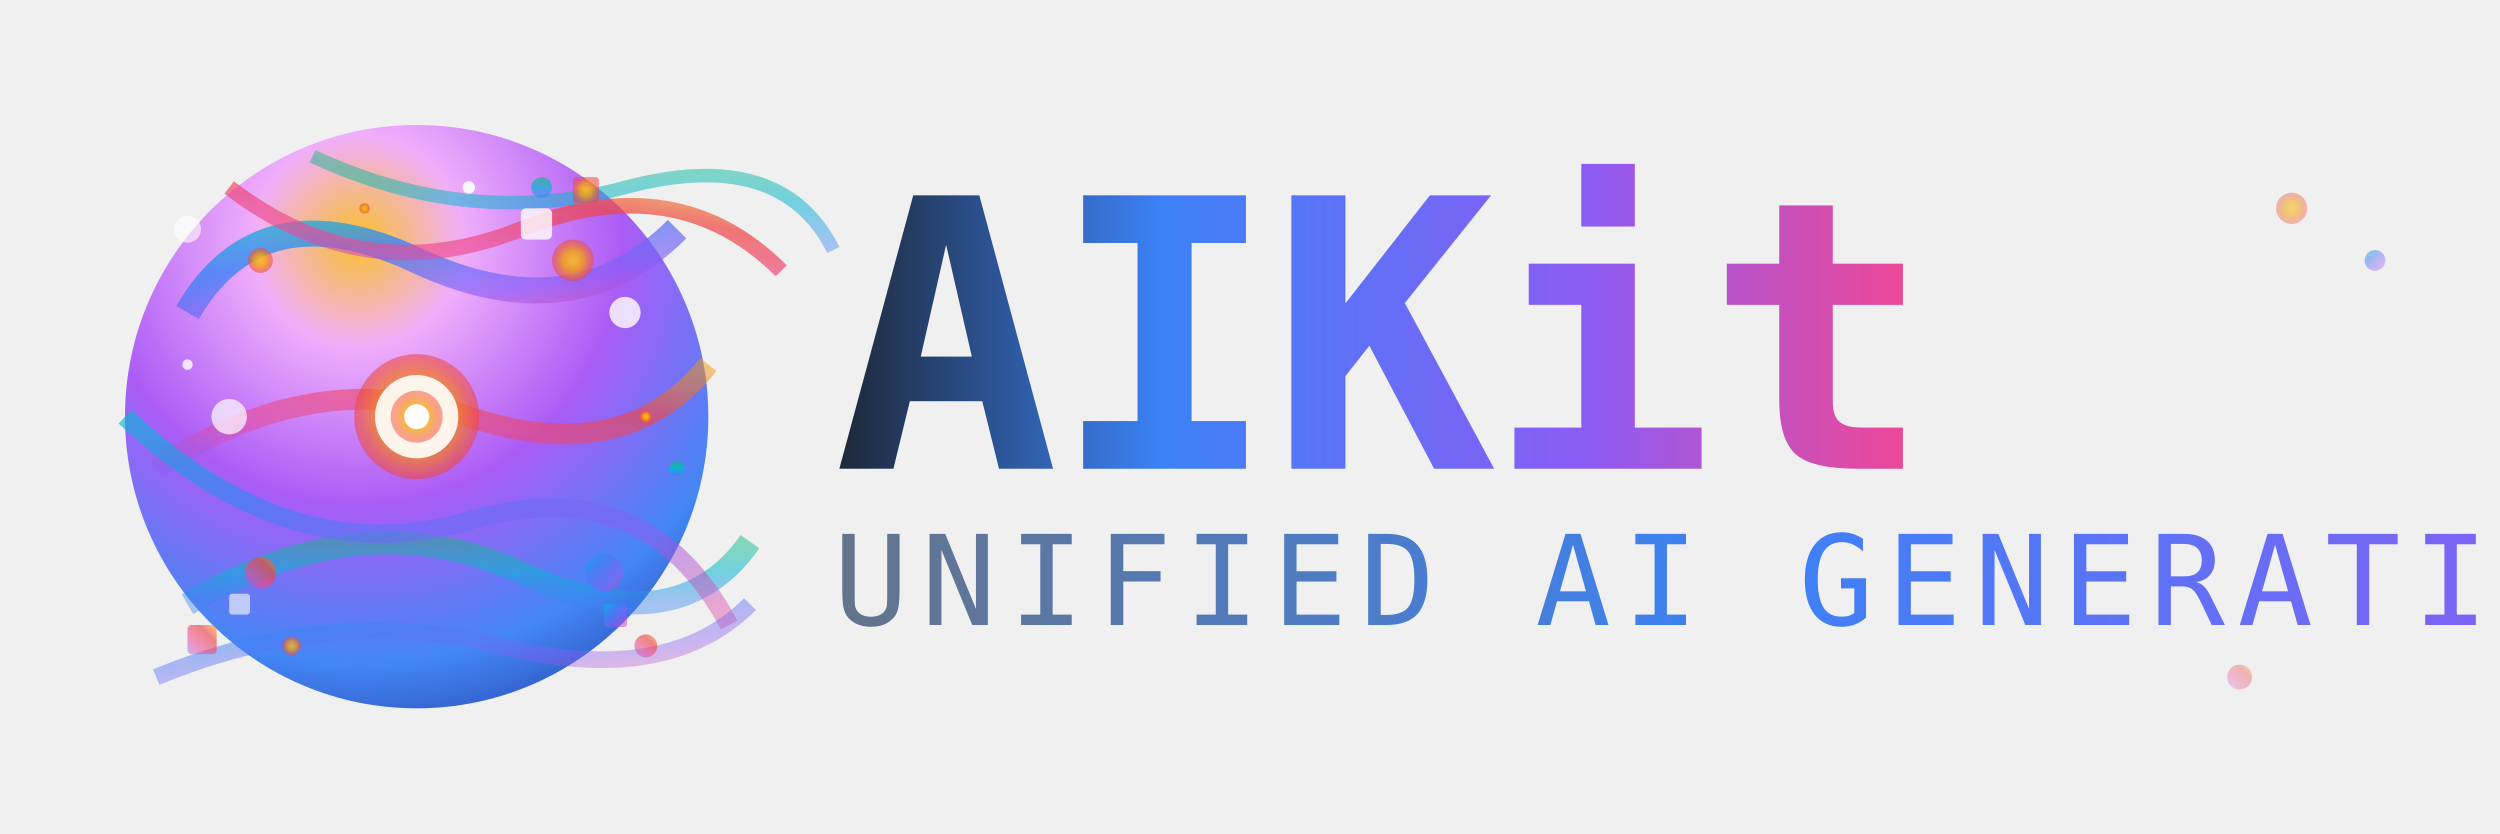
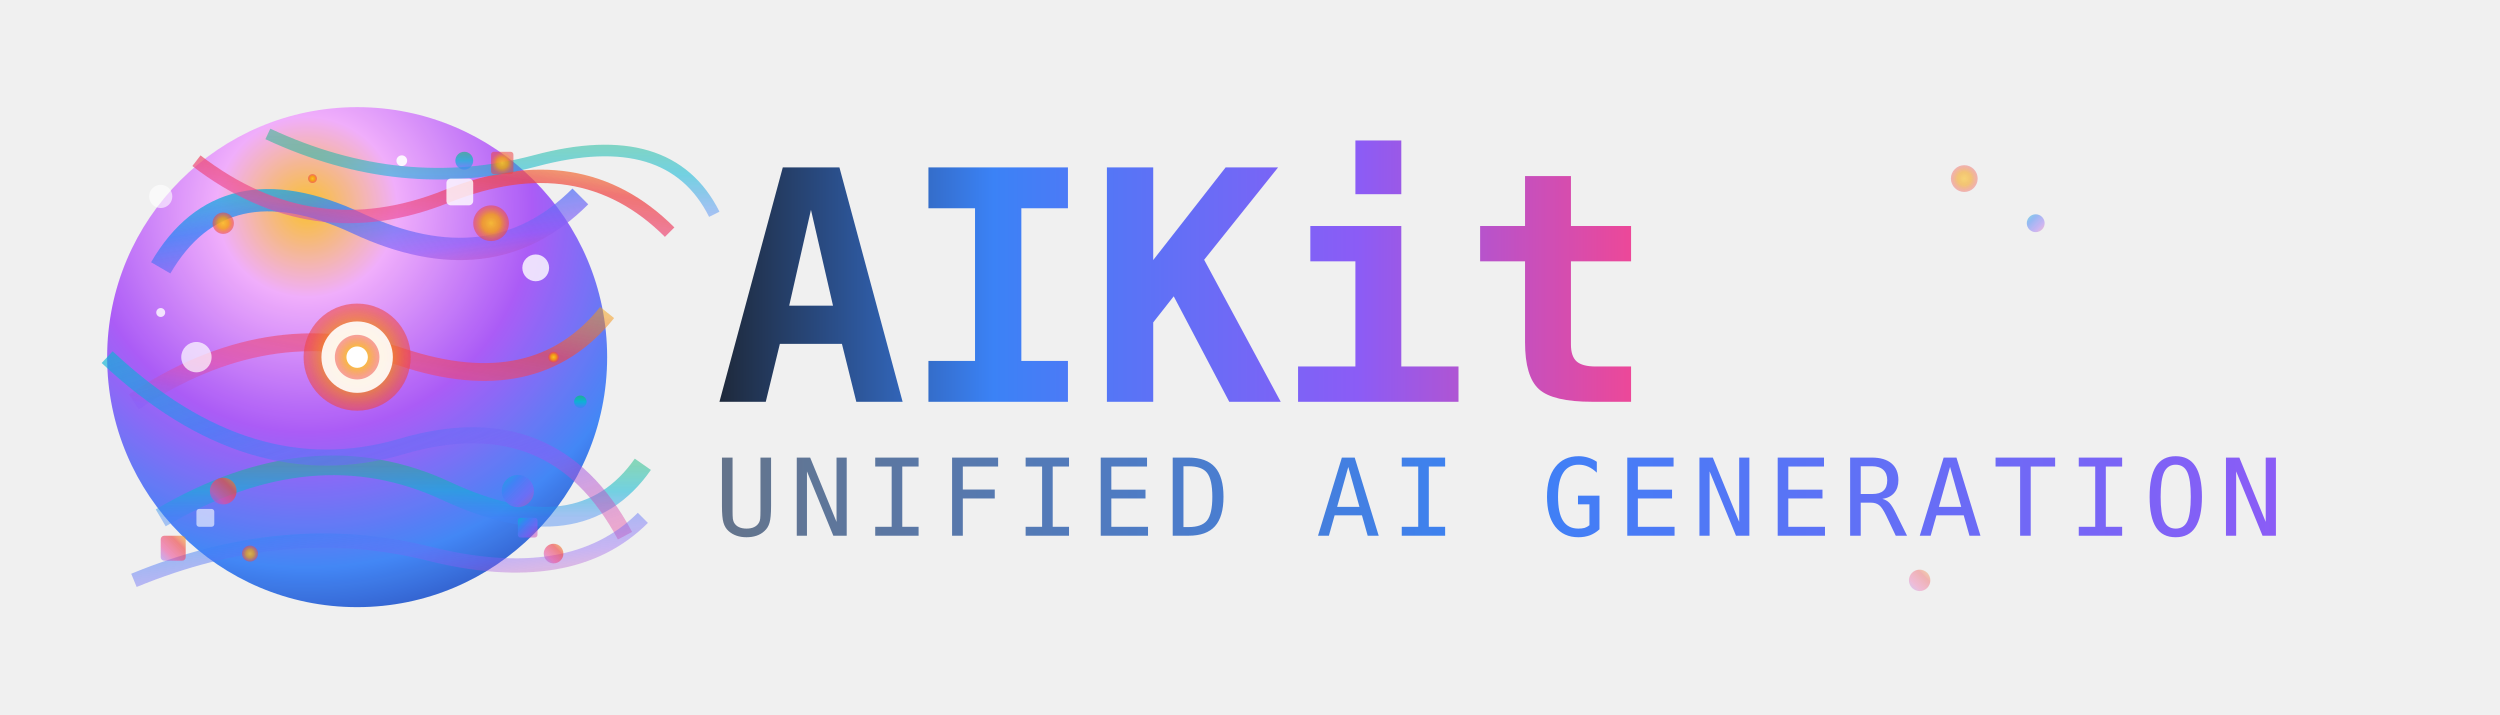
- <svg xmlns="http://www.w3.org/2000/svg" width="240" height="80" viewBox="0 0 240 80" fill="none">
+ <svg xmlns="http://www.w3.org/2000/svg" width="280" height="80" viewBox="0 0 280 80" fill="none">
  <defs>
    <radialGradient id="heroCore" cx="40%" cy="20%" r="90%">
      <stop offset="0%" style="stop-color:#fbbf24;stop-opacity:1" />
      <stop offset="20%" style="stop-color:#f0abfc;stop-opacity:1" />
      <stop offset="50%" style="stop-color:#a855f7;stop-opacity:1" />
      <stop offset="80%" style="stop-color:#3b82f6;stop-opacity:1" />
      <stop offset="100%" style="stop-color:#1e40af;stop-opacity:1" />
    </radialGradient>
    <linearGradient id="heroFlow1" x1="0%" y1="0%" x2="100%" y2="100%">
      <stop offset="0%" style="stop-color:#06b6d4;stop-opacity:0.9" />
      <stop offset="30%" style="stop-color:#3b82f6;stop-opacity:1" />
      <stop offset="70%" style="stop-color:#8b5cf6;stop-opacity:0.8" />
      <stop offset="100%" style="stop-color:#ec4899;stop-opacity:0.6" />
    </linearGradient>
    <linearGradient id="heroFlow2" x1="100%" y1="0%" x2="0%" y2="100%">
      <stop offset="0%" style="stop-color:#f59e0b;stop-opacity:0.7" />
      <stop offset="30%" style="stop-color:#ef4444;stop-opacity:0.9" />
      <stop offset="70%" style="stop-color:#ec4899;stop-opacity:0.8" />
      <stop offset="100%" style="stop-color:#8b5cf6;stop-opacity:0.6" />
    </linearGradient>
    <linearGradient id="heroFlow3" x1="50%" y1="0%" x2="50%" y2="100%">
      <stop offset="0%" style="stop-color:#10b981;stop-opacity:0.8" />
      <stop offset="50%" style="stop-color:#06b6d4;stop-opacity:0.9" />
      <stop offset="100%" style="stop-color:#3b82f6;stop-opacity:0.7" />
    </linearGradient>
    <radialGradient id="heroSpark" cx="50%" cy="50%" r="50%">
      <stop offset="0%" style="stop-color:#fbbf24;stop-opacity:1" />
      <stop offset="50%" style="stop-color:#f59e0b;stop-opacity:0.9" />
      <stop offset="100%" style="stop-color:#ef4444;stop-opacity:0.6" />
    </radialGradient>
    <linearGradient id="heroTextGrad" x1="0%" y1="0%" x2="100%" y2="0%">
      <stop offset="0%" style="stop-color:#1e293b" />
      <stop offset="30%" style="stop-color:#3b82f6" />
      <stop offset="70%" style="stop-color:#8b5cf6" />
      <stop offset="100%" style="stop-color:#ec4899" />
    </linearGradient>
    <linearGradient id="heroKit" x1="0%" y1="0%" x2="100%" y2="0%">
      <stop offset="0%" style="stop-color:#3b82f6" />
      <stop offset="50%" style="stop-color:#8b5cf6" />
      <stop offset="100%" style="stop-color:#ec4899" />
    </linearGradient>
    <linearGradient id="heroTagline" x1="0%" y1="0%" x2="100%" y2="0%">
      <stop offset="0%" style="stop-color:#64748b" />
      <stop offset="50%" style="stop-color:#3b82f6" />
      <stop offset="100%" style="stop-color:#8b5cf6" />
    </linearGradient>
  </defs>
  <g transform="translate(10, 10)">
    <circle cx="30" cy="30" r="28" fill="url(#heroCore)" opacity="0.95" />
    <path d="M8 20 Q15 8, 30 15 Q45 22, 55 12" stroke="url(#heroFlow1)" stroke-width="2.5" fill="none" opacity="0.8" />
    <path d="M5 35 Q20 25, 35 30 Q50 35, 58 25" stroke="url(#heroFlow2)" stroke-width="2" fill="none" opacity="0.7" />
    <path d="M8 48 Q25 38, 40 45 Q55 52, 62 42" stroke="url(#heroFlow3)" stroke-width="2.2" fill="none" opacity="0.6" />
    <path d="M2 30 Q18 45, 35 40 Q52 35, 60 50" stroke="url(#heroFlow1)" stroke-width="1.8" fill="none" opacity="0.7" />
    <path d="M12 8 Q25 18, 40 12 Q55 6, 65 16" stroke="url(#heroFlow2)" stroke-width="1.5" fill="none" opacity="0.8" />
    <path d="M20 5 Q35 12, 50 8 Q65 4, 70 14" stroke="url(#heroFlow3)" stroke-width="1.3" fill="none" opacity="0.6" />
    <path d="M5 55 Q22 48, 38 52 Q54 56, 62 48" stroke="url(#heroFlow1)" stroke-width="1.6" fill="none" opacity="0.5" />
    <circle cx="30" cy="30" r="6" fill="url(#heroSpark)" opacity="0.95" />
    <circle cx="30" cy="30" r="4" fill="white" opacity="0.9" />
    <circle cx="30" cy="30" r="2.5" fill="url(#heroSpark)" opacity="0.8" />
    <circle cx="30" cy="30" r="1.2" fill="white" />
    <circle cx="45" cy="15" r="2" fill="url(#heroSpark)" opacity="0.9" />
    <circle cx="50" cy="20" r="1.5" fill="white" opacity="0.8" />
    <circle cx="48" cy="45" r="1.8" fill="url(#heroFlow1)" opacity="0.7" />
    <circle cx="15" cy="45" r="1.5" fill="url(#heroFlow2)" opacity="0.8" />
    <circle cx="12" cy="30" r="1.7" fill="white" opacity="0.7" />
    <circle cx="15" cy="15" r="1.2" fill="url(#heroSpark)" opacity="0.9" />
    <circle cx="42" cy="8" r="1" fill="url(#heroFlow3)" opacity="0.8" />
    <circle cx="8" cy="12" r="1.3" fill="white" opacity="0.6" />
    <circle cx="52" cy="52" r="1.1" fill="url(#heroFlow2)" opacity="0.7" />
    <circle cx="18" cy="52" r="0.9" fill="url(#heroSpark)" opacity="0.8" />
    <rect x="40" y="10" width="3" height="3" fill="white" opacity="0.8" rx="0.5" />
    <rect x="45" y="7" width="2.5" height="2.5" fill="url(#heroSpark)" opacity="0.9" rx="0.3" />
    <rect x="8" y="50" width="2.8" height="2.8" fill="url(#heroFlow2)" opacity="0.7" rx="0.4" />
    <rect x="12" y="47" width="2" height="2" fill="white" opacity="0.6" rx="0.3" />
    <rect x="48" y="48" width="2.2" height="2.2" fill="url(#heroFlow1)" opacity="0.8" rx="0.3" />
    <circle cx="25" cy="10" r="0.5" fill="url(#heroSpark)" />
    <circle cx="35" cy="8" r="0.6" fill="white" opacity="0.9" />
    <circle cx="55" cy="35" r="0.7" fill="url(#heroFlow3)" />
    <circle cx="8" cy="25" r="0.5" fill="white" opacity="0.8" />
    <circle cx="52" cy="30" r="0.6" fill="url(#heroSpark)" />
  </g>
  <g transform="translate(80, 0)">
    <text x="0" y="45" fill="url(#heroTextGrad)" font-family="'Menlo', 'Consolas', 'Fira Code', 'Cascadia Code', monospace" font-size="36" font-weight="700" letter-spacing="-0.02em">AIKit</text>
    <text x="0" y="60" fill="url(#heroTagline)" font-family="'Menlo', 'Consolas', 'Fira Code', 'Cascadia Code', monospace" font-size="12" font-weight="500" letter-spacing="0.1em">UNIFIED AI GENERATION</text>
    <circle cx="140" cy="20" r="1.5" fill="url(#heroSpark)" opacity="0.6" />
    <circle cx="148" cy="25" r="1" fill="url(#heroFlow1)" opacity="0.5" />
    <circle cx="135" cy="65" r="1.2" fill="url(#heroFlow2)" opacity="0.4" />
  </g>
</svg>
